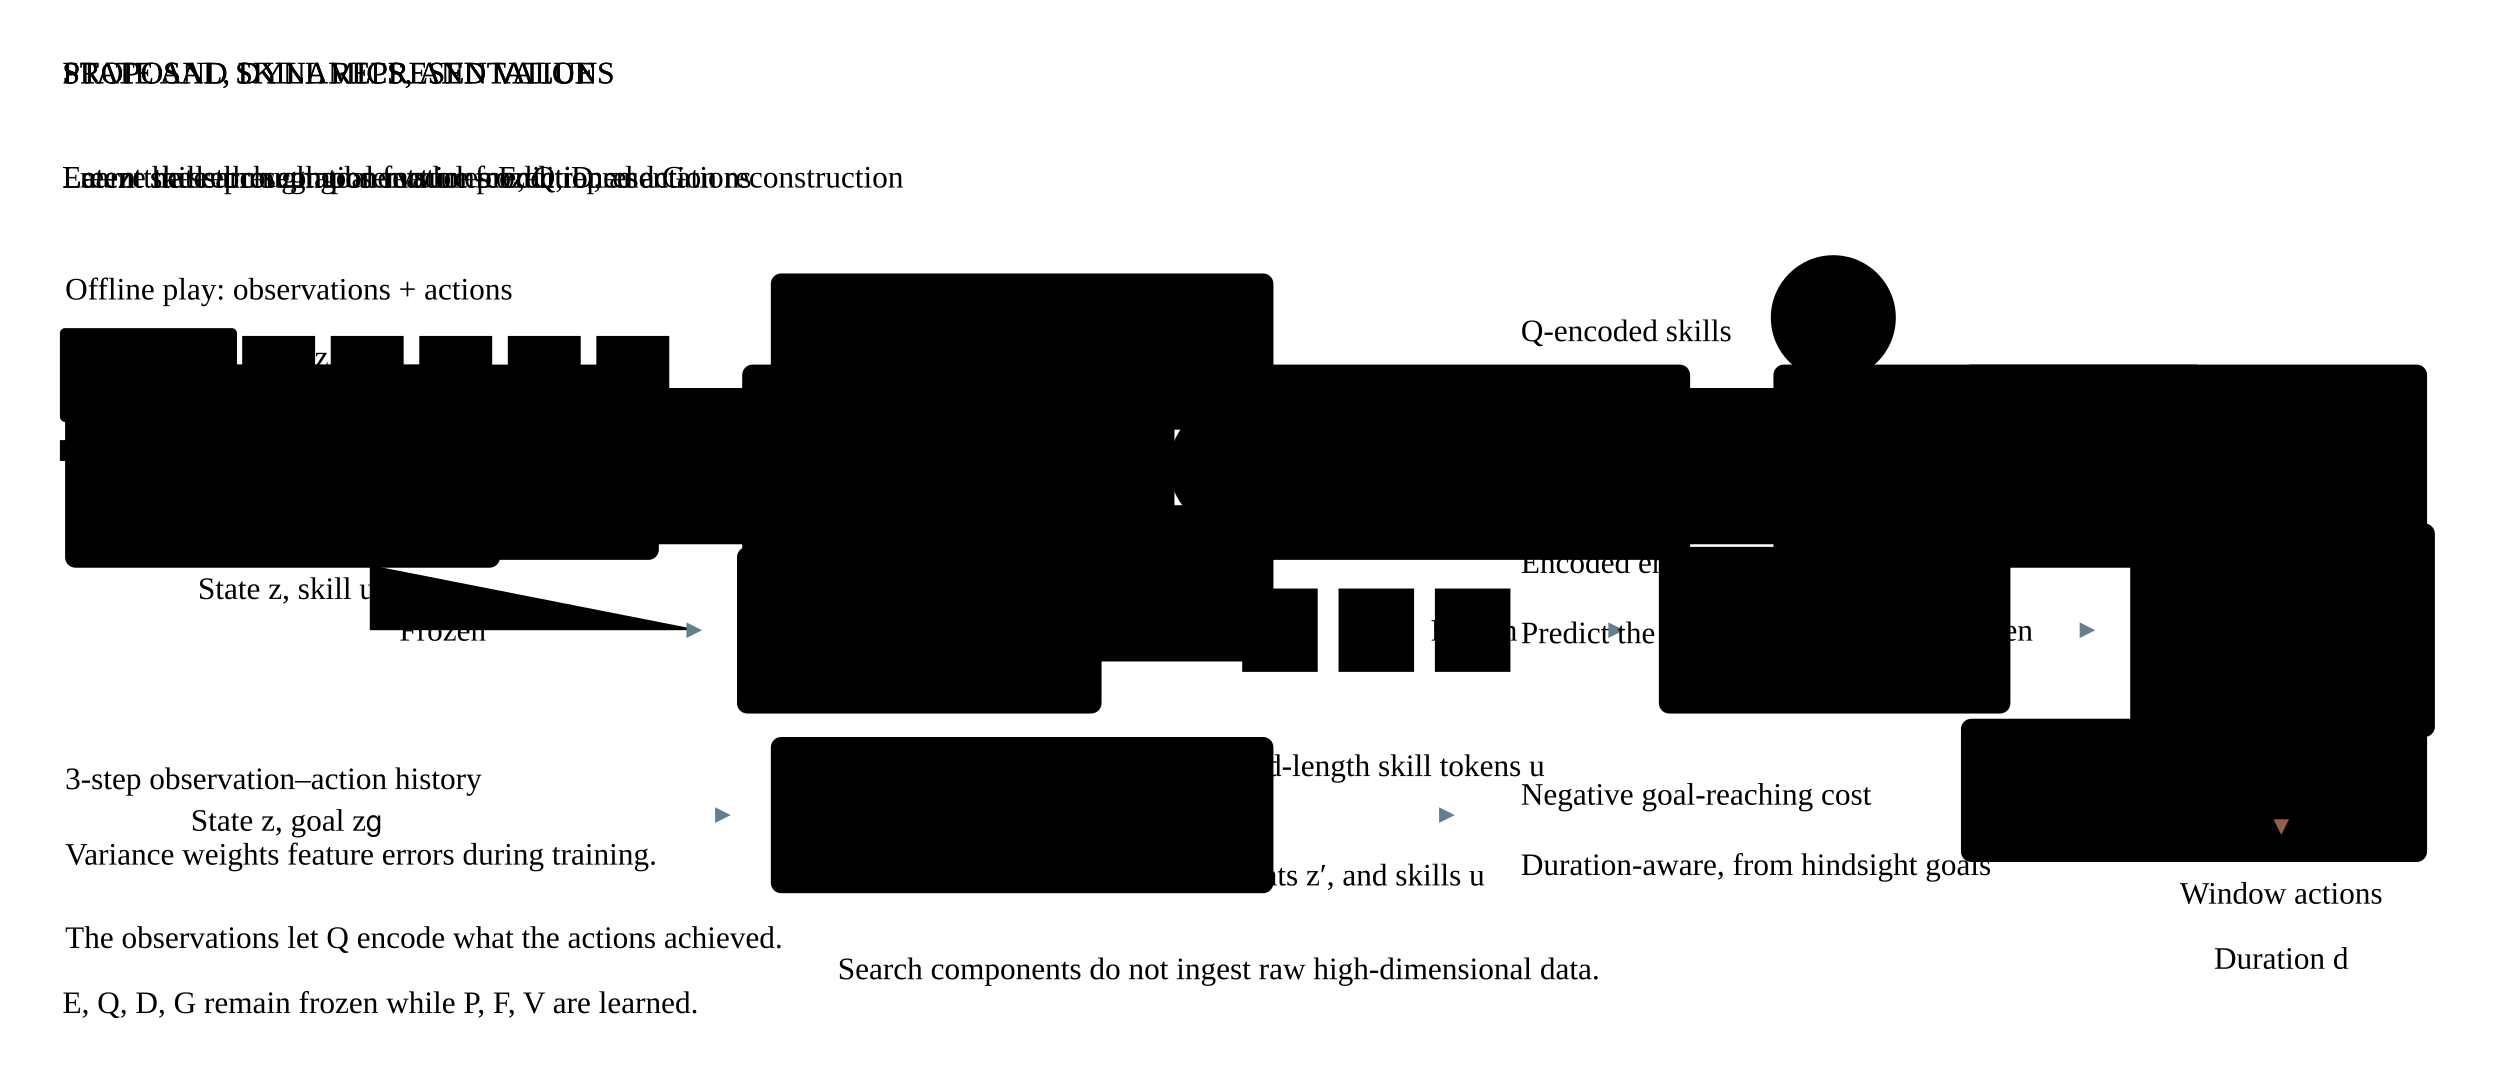
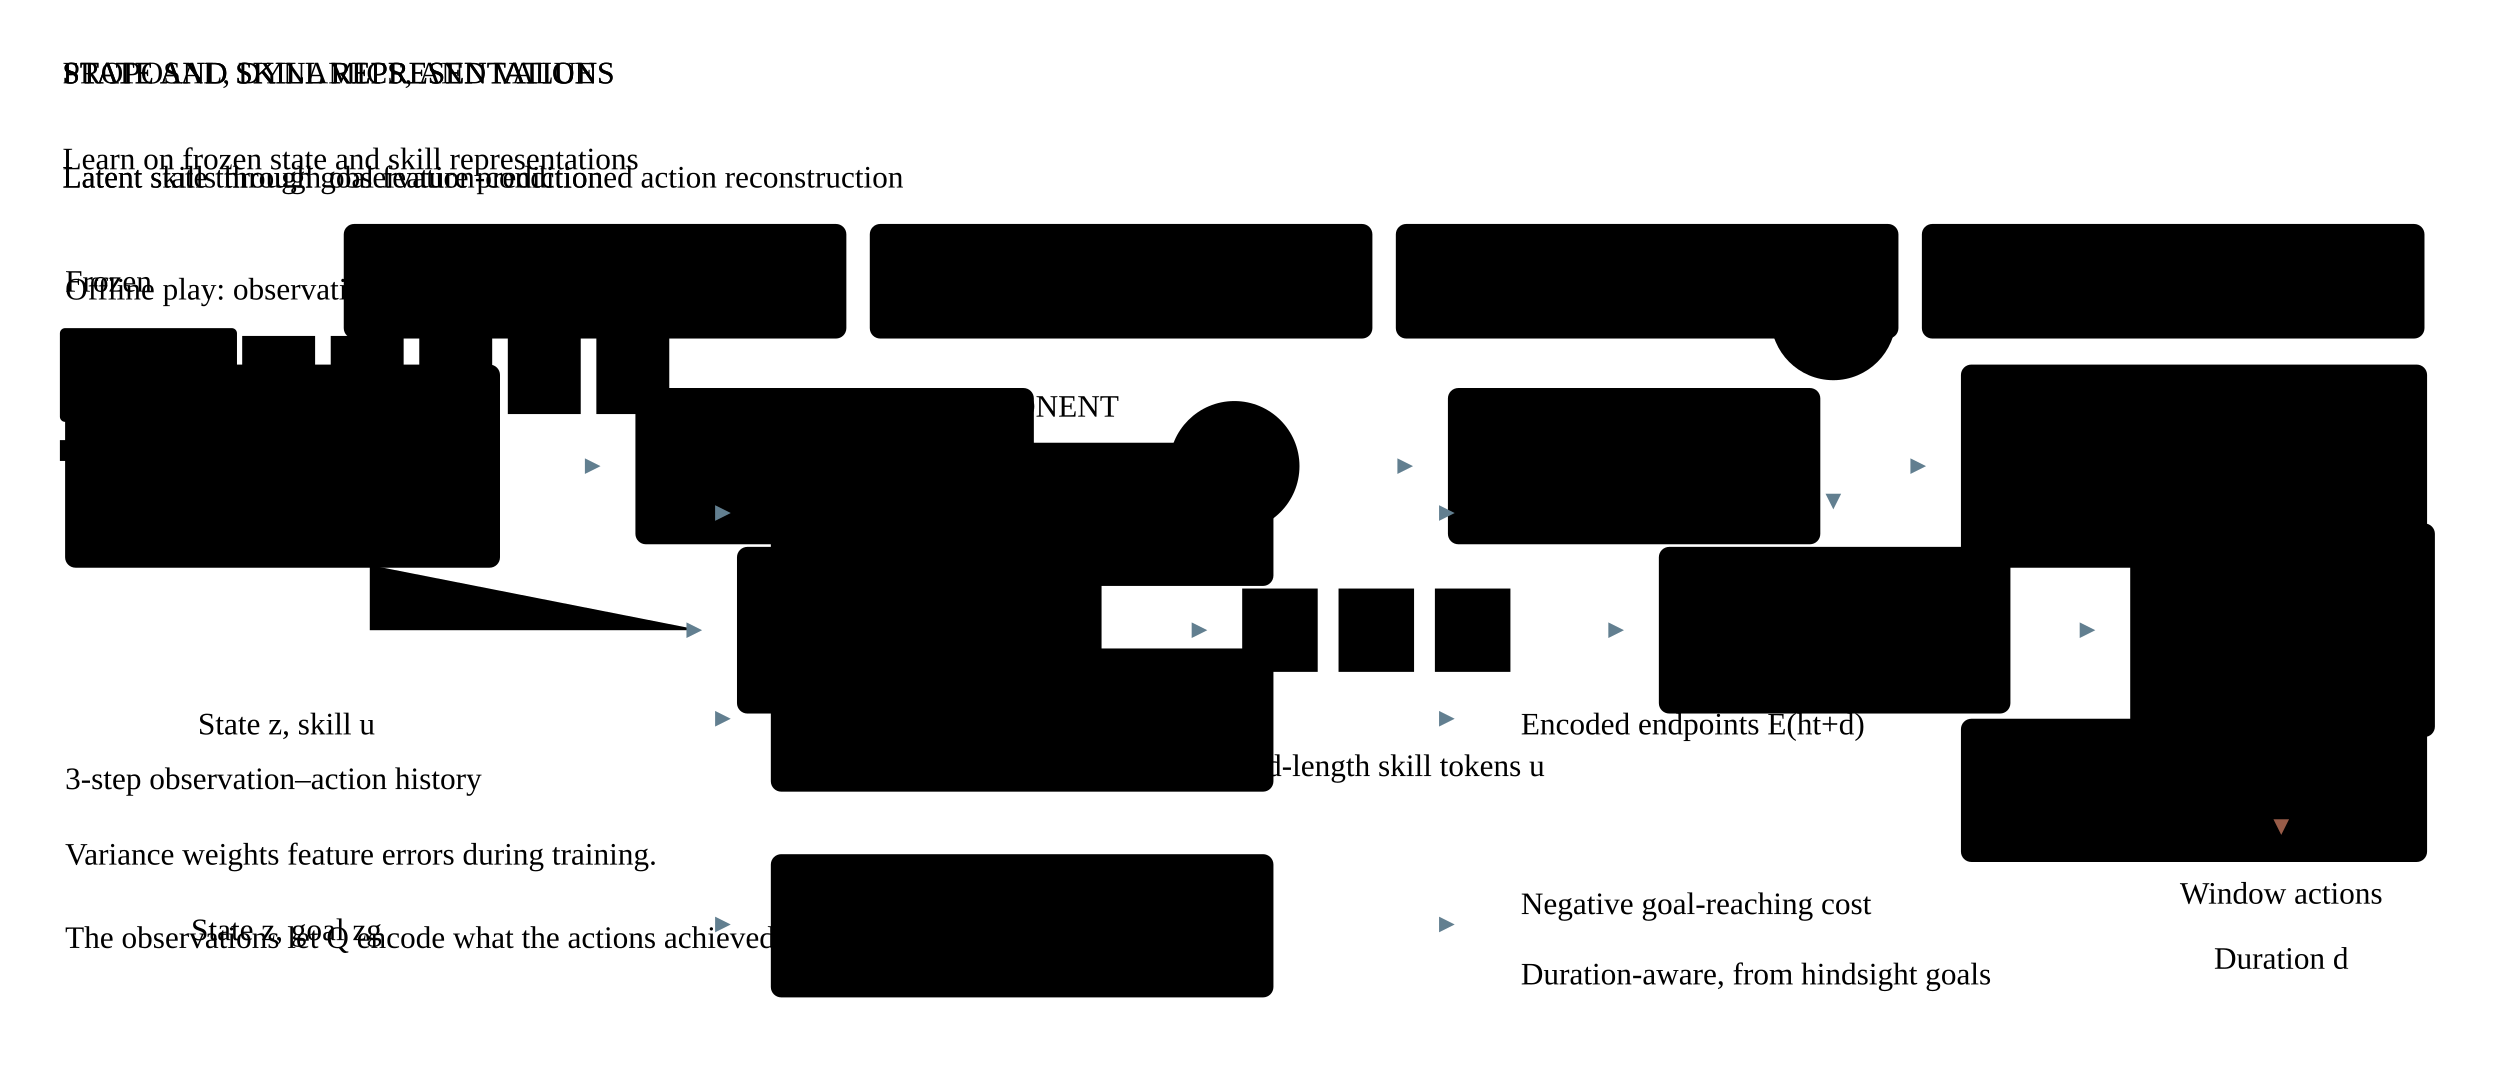
<svg xmlns="http://www.w3.org/2000/svg" viewBox="0 0 960 410" role="img" aria-labelledby="learning-title learning-desc" id="learning-diagram" data-learning-stage="0">
  <defs>
    <marker id="learn-arrow" viewBox="0 0 10 10" refX="9" refY="5" markerWidth="6" markerHeight="6" orient="auto">
      <path d="M0 0L10 5L0 10Z" fill="#627f90" />
    </marker>
    <marker id="target-arrow" viewBox="0 0 10 10" refX="9" refY="5" markerWidth="6" markerHeight="6" orient="auto">
      <path d="M0 0L10 5L0 10Z" fill="#985c48" />
    </marker>
  </defs>
  <g class="learning-state-panel">
    <text x="24" y="32" class="learning-label">STATE AND SKILL REPRESENTATIONS</text>
    <text x="24" y="72" class="learning-subtitle">Latent state through goal feature prediction</text>
    <rect x="25" y="140" width="167" height="78" rx="4" class="learning-input" />
-     <text x="108" y="167" text-anchor="middle">History hₜ</text>
+     <text x="108" y="167" text-anchor="middle">History h<tspan class="math-sub">t</tspan>
+     </text>
    <text x="108" y="194" text-anchor="middle" class="learning-caption">RGB + proprioception</text>
    <path d="M202 179H230" class="learning-flow" marker-end="url(#learn-arrow)" />
    <rect x="244" y="149" width="153" height="60" rx="4" class="learning-module" />
    <text x="320" y="185" text-anchor="middle">State encoder E</text>
    <path d="M408 179H443" class="learning-flow" marker-end="url(#learn-arrow)" />
    <circle cx="474" cy="179" r="25" class="learning-state" />
-     <text x="474" y="185" text-anchor="middle">zₜ</text>
+     <text x="474" y="185" text-anchor="middle">z<tspan class="math-sub">t</tspan>
+     </text>
    <path d="M510 179H542" class="learning-flow" marker-end="url(#learn-arrow)" />
    <rect x="556" y="149" width="143" height="60" rx="4" class="learning-module" />
    <text x="627" y="185" text-anchor="middle">Grounding G</text>
    <path d="M711 179H739" class="learning-flow" marker-end="url(#learn-arrow)" />
    <rect x="753" y="140" width="179" height="78" rx="4" class="learning-output" />
    <text x="842" y="170" text-anchor="middle">Goal features ŷ</text>
    <text x="842" y="195" text-anchor="middle" class="learning-caption">Coordinatewise variance</text>
    <path d="M842 233V261" class="learning-supervision" marker-end="url(#target-arrow)" />
    <rect x="753" y="276" width="179" height="55" rx="4" class="learning-target" />
    <text x="842" y="309" text-anchor="middle">Keypoint targets y</text>
    <text x="25" y="303" class="learning-caption">3-step observation–action history</text>
    <text x="25" y="332" class="learning-caption">Variance weights feature errors during training.</text>
  </g>
  <g class="learning-skill-panel">
    <text x="24" y="32" class="learning-label">STATE AND SKILL REPRESENTATIONS</text>
    <text x="24" y="72" class="learning-subtitle">Latent skills through observation-conditioned action reconstruction</text>
    <text x="25" y="115" class="learning-caption">Offline play: observations + actions</text>
    <g class="play-window-frames">
      <rect x="25" y="129" width="28" height="30" />
      <rect x="59" y="129" width="28" height="30" />
      <rect x="93" y="129" width="28" height="30" />
      <rect x="127" y="129" width="28" height="30" />
      <rect x="161" y="129" width="28" height="30" />
      <rect x="195" y="129" width="28" height="30" />
      <rect x="229" y="129" width="28" height="30" />
    </g>
    <rect x="23" y="126" width="68" height="36" rx="2" class="sampled-window" id="sampled-window" />
    <path d="M23 169V177H91V169" class="window-bracket" id="window-bracket" />
    <text x="25" y="198" class="learning-caption" id="sampled-duration">Sampled window · d = 2</text>
    <path d="M142 217V242H269" class="learning-flow" marker-end="url(#learn-arrow)" />
    <rect x="283" y="210" width="140" height="64" rx="4" class="learning-module" />
    <text x="353" y="248" text-anchor="middle">Skill encoder Q</text>
    <path d="M436 242H463" class="learning-flow" marker-end="url(#learn-arrow)" />
    <g class="learning-tokens">
      <rect x="477" y="226" width="29" height="32" />
      <rect x="514" y="226" width="29" height="32" />
      <rect x="551" y="226" width="29" height="32" />
    </g>
    <text x="529" y="298" text-anchor="middle" class="learning-caption">Fixed-length skill tokens u</text>
    <path d="M593 242H623" class="learning-flow" marker-end="url(#learn-arrow)" />
    <rect x="637" y="210" width="135" height="64" rx="4" class="learning-module" />
    <text x="704" y="248" text-anchor="middle">Skill decoder D</text>
    <circle cx="704" cy="122" r="24" class="learning-state" />
-     <text x="704" y="128" text-anchor="middle">zₜ</text>
+     <text x="704" y="128" text-anchor="middle">z<tspan class="math-sub">t</tspan>
+     </text>
    <path d="M704 157V195" class="learning-flow conditioning-flow" marker-end="url(#learn-arrow)" />
    <path d="M784 242H804" class="learning-flow" marker-end="url(#learn-arrow)" />
    <rect x="818" y="201" width="117" height="82" rx="4" class="learning-output" />
    <text x="876" y="232" text-anchor="middle">Actions</text>
    <text x="876" y="260" text-anchor="middle">Duration d</text>
    <path d="M876 297V320" class="learning-supervision" marker-end="url(#target-arrow)" />
    <text x="876" y="347" text-anchor="middle" class="learning-caption">Window actions</text>
    <text x="876" y="372" text-anchor="middle" class="learning-caption">Duration d</text>
    <text x="25" y="364" class="learning-caption">The observations let Q encode what the actions achieved.</text>
  </g>
-   <g class="learning-frozen-panel">
-     <text x="24" y="32" class="learning-label">PROPOSAL, DYNAMICS, AND VALUE</text>
-     <text x="24" y="72" class="learning-subtitle">Freeze the representation modules E, Q, D, and G</text>
-     <g class="frozen-modules">
-       <rect x="87" y="140" width="166" height="75" rx="4" />
-       <rect x="285" y="140" width="166" height="75" rx="4" />
-       <rect x="483" y="140" width="166" height="75" rx="4" />
-       <rect x="681" y="140" width="166" height="75" rx="4" />
-       <text x="170" y="185" text-anchor="middle">State encoder E</text>
-       <text x="368" y="185" text-anchor="middle">Skill encoder Q</text>
-       <text x="566" y="185" text-anchor="middle">Skill decoder D</text>
-       <text x="764" y="185" text-anchor="middle">Grounding G</text>
-     </g>
-     <text x="170" y="246" text-anchor="middle" class="learning-caption">Frozen</text>
-     <text x="368" y="246" text-anchor="middle" class="learning-caption">Frozen</text>
-     <text x="566" y="246" text-anchor="middle" class="learning-caption">Frozen</text>
-     <text x="764" y="246" text-anchor="middle" class="learning-caption">Frozen</text>
-     <path d="M468 266V300" class="learning-flow" marker-end="url(#learn-arrow)" />
-     <text x="468" y="340" text-anchor="middle">Encoded states z, endpoints z′, and skills u</text>
-     <text x="468" y="376" text-anchor="middle" class="learning-caption">Search components do not ingest raw high-dimensional data.</text>
-   </g>
  <g class="learning-search-panel">
    <text x="24" y="32" class="learning-label">PROPOSAL, DYNAMICS, AND VALUE</text>
-     <text x="24" y="72" class="learning-subtitle">Learn the search components on frozen representations</text>
-     <text x="110" y="141" text-anchor="middle">State z</text>
-     <text x="110" y="230" text-anchor="middle">State z, skill u</text>
-     <text x="110" y="319" text-anchor="middle">State z, goal z𝗀</text>
-     <path d="M218 135H280M218 224H280M218 313H280" class="learning-flow" pathLength="1" marker-end="url(#learn-arrow)" />
-     <rect x="296" y="105" width="193" height="60" rx="4" class="learning-module" />
-     <text x="392" y="141" text-anchor="middle">Proposal P</text>
-     <rect x="296" y="194" width="193" height="60" rx="4" class="learning-module" />
-     <text x="392" y="230" text-anchor="middle">Dynamics F</text>
-     <rect x="296" y="283" width="193" height="60" rx="4" class="learning-module" />
-     <text x="392" y="319" text-anchor="middle">Value V</text>
-     <path d="M505 135H558M505 224H558M505 313H558" class="learning-flow" pathLength="1" marker-end="url(#learn-arrow)" />
-     <text x="584" y="131">Q-encoded skills</text>
-     <text x="584" y="158" class="learning-caption">Learn to sample u from z</text>
-     <text x="584" y="220">Encoded endpoints E(hₜ₊d)</text>
-     <text x="584" y="247" class="learning-caption">Predict the result of a skill</text>
-     <text x="584" y="309">Negative goal-reaching cost</text>
-     <text x="584" y="336" class="learning-caption">Duration-aware, from hindsight goals</text>
-     <text x="24" y="389" class="learning-caption">E, Q, D, G remain frozen while P, F, V are learned.</text>
+     <text x="24" y="65" class="learning-subtitle">Learn on frozen state and skill representations</text>
+     <text x="25" y="112" class="learning-caption">Frozen</text>
+     <g class="frozen-modules">
+       <rect x="132" y="86" width="193" height="44" rx="4" />
+       <rect x="334" y="86" width="193" height="44" rx="4" />
+       <rect x="536" y="86" width="193" height="44" rx="4" />
+       <rect x="738" y="86" width="193" height="44" rx="4" />
+       <text x="228" y="113" text-anchor="middle">State encoder E</text>
+       <text x="430" y="113" text-anchor="middle">Skill encoder Q</text>
+       <text x="632" y="113" text-anchor="middle">Skill decoder D</text>
+       <text x="834" y="113" text-anchor="middle">Grounding G</text>
+     </g>
+     <text x="25" y="160" class="learning-label">INPUTS</text>
+     <text x="296" y="160" class="learning-label">LEARNED COMPONENT</text>
+     <text x="584" y="160" class="learning-label">TRAINING TARGET</text>
+     <g class="proposal-training">
+       <text x="110" y="203" text-anchor="middle">State z</text>
+       <path d="M218 197H280" class="learning-flow" pathLength="1" marker-end="url(#learn-arrow)" />
+       <rect x="296" y="170" width="193" height="55" rx="4" class="learning-module" />
+       <text x="392" y="203" text-anchor="middle">Proposal P</text>
+       <path d="M505 197H558" class="learning-flow" pathLength="1" marker-end="url(#learn-arrow)" />
+       <text x="584" y="203">Q-encoded skills u</text>
+     </g>
+     <g class="dynamics-training">
+       <text x="110" y="282" text-anchor="middle">State z, skill u</text>
+       <path d="M218 276H280" class="learning-flow" pathLength="1" marker-end="url(#learn-arrow)" />
+       <rect x="296" y="249" width="193" height="55" rx="4" class="learning-module" />
+       <text x="392" y="282" text-anchor="middle">Dynamics F</text>
+       <path d="M505 276H558" class="learning-flow" pathLength="1" marker-end="url(#learn-arrow)" />
+       <text x="584" y="282" aria-label="Encoded endpoints E of history h sub t plus d">Encoded endpoints E(h<tspan class="math-sub">t+d</tspan>)</text>
+     </g>
+     <g class="value-training">
+       <text x="110" y="361" text-anchor="middle" aria-label="State z, goal z sub g">State z, goal z<tspan class="math-sub">g</tspan>
+       </text>
+       <path d="M218 355H280" class="learning-flow" pathLength="1" marker-end="url(#learn-arrow)" />
+       <rect x="296" y="328" width="193" height="55" rx="4" class="learning-module" />
+       <text x="392" y="361" text-anchor="middle">Value V</text>
+       <path d="M505 355H558" class="learning-flow" pathLength="1" marker-end="url(#learn-arrow)" />
+       <text x="584" y="351">Negative goal-reaching cost</text>
+       <text x="584" y="378" class="learning-caption">Duration-aware, from hindsight goals</text>
+     </g>
  </g>
</svg>
